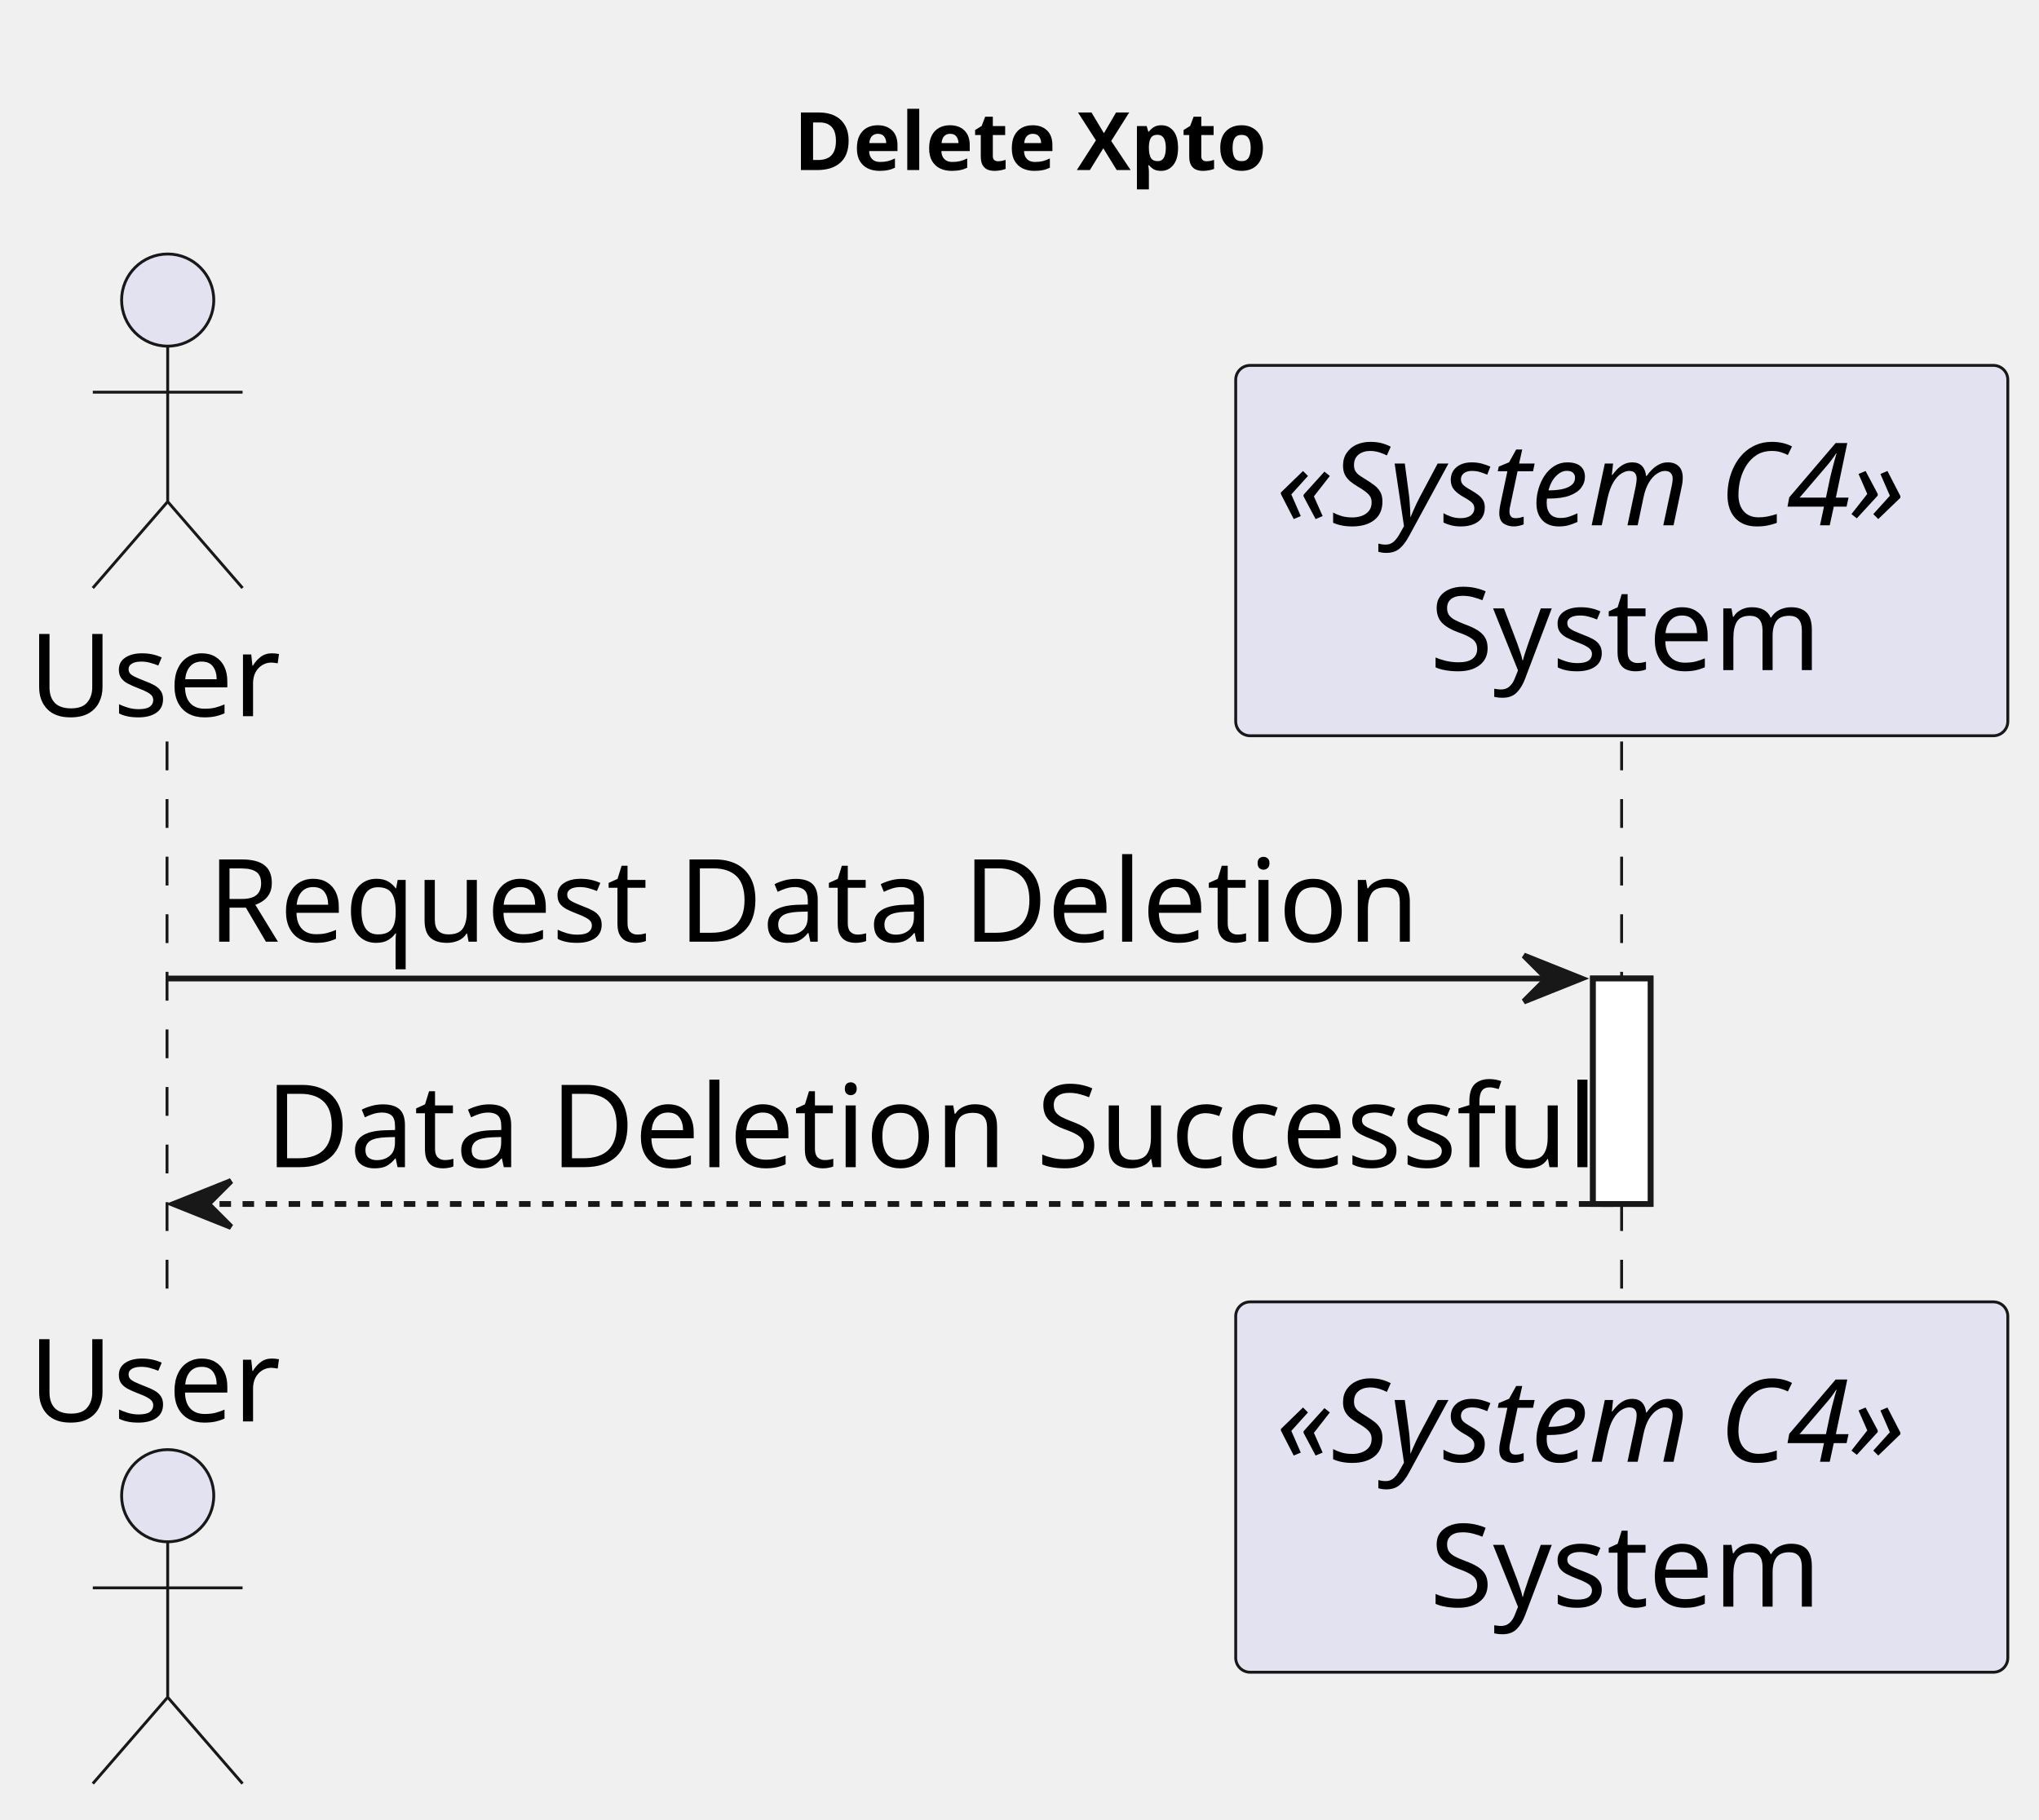
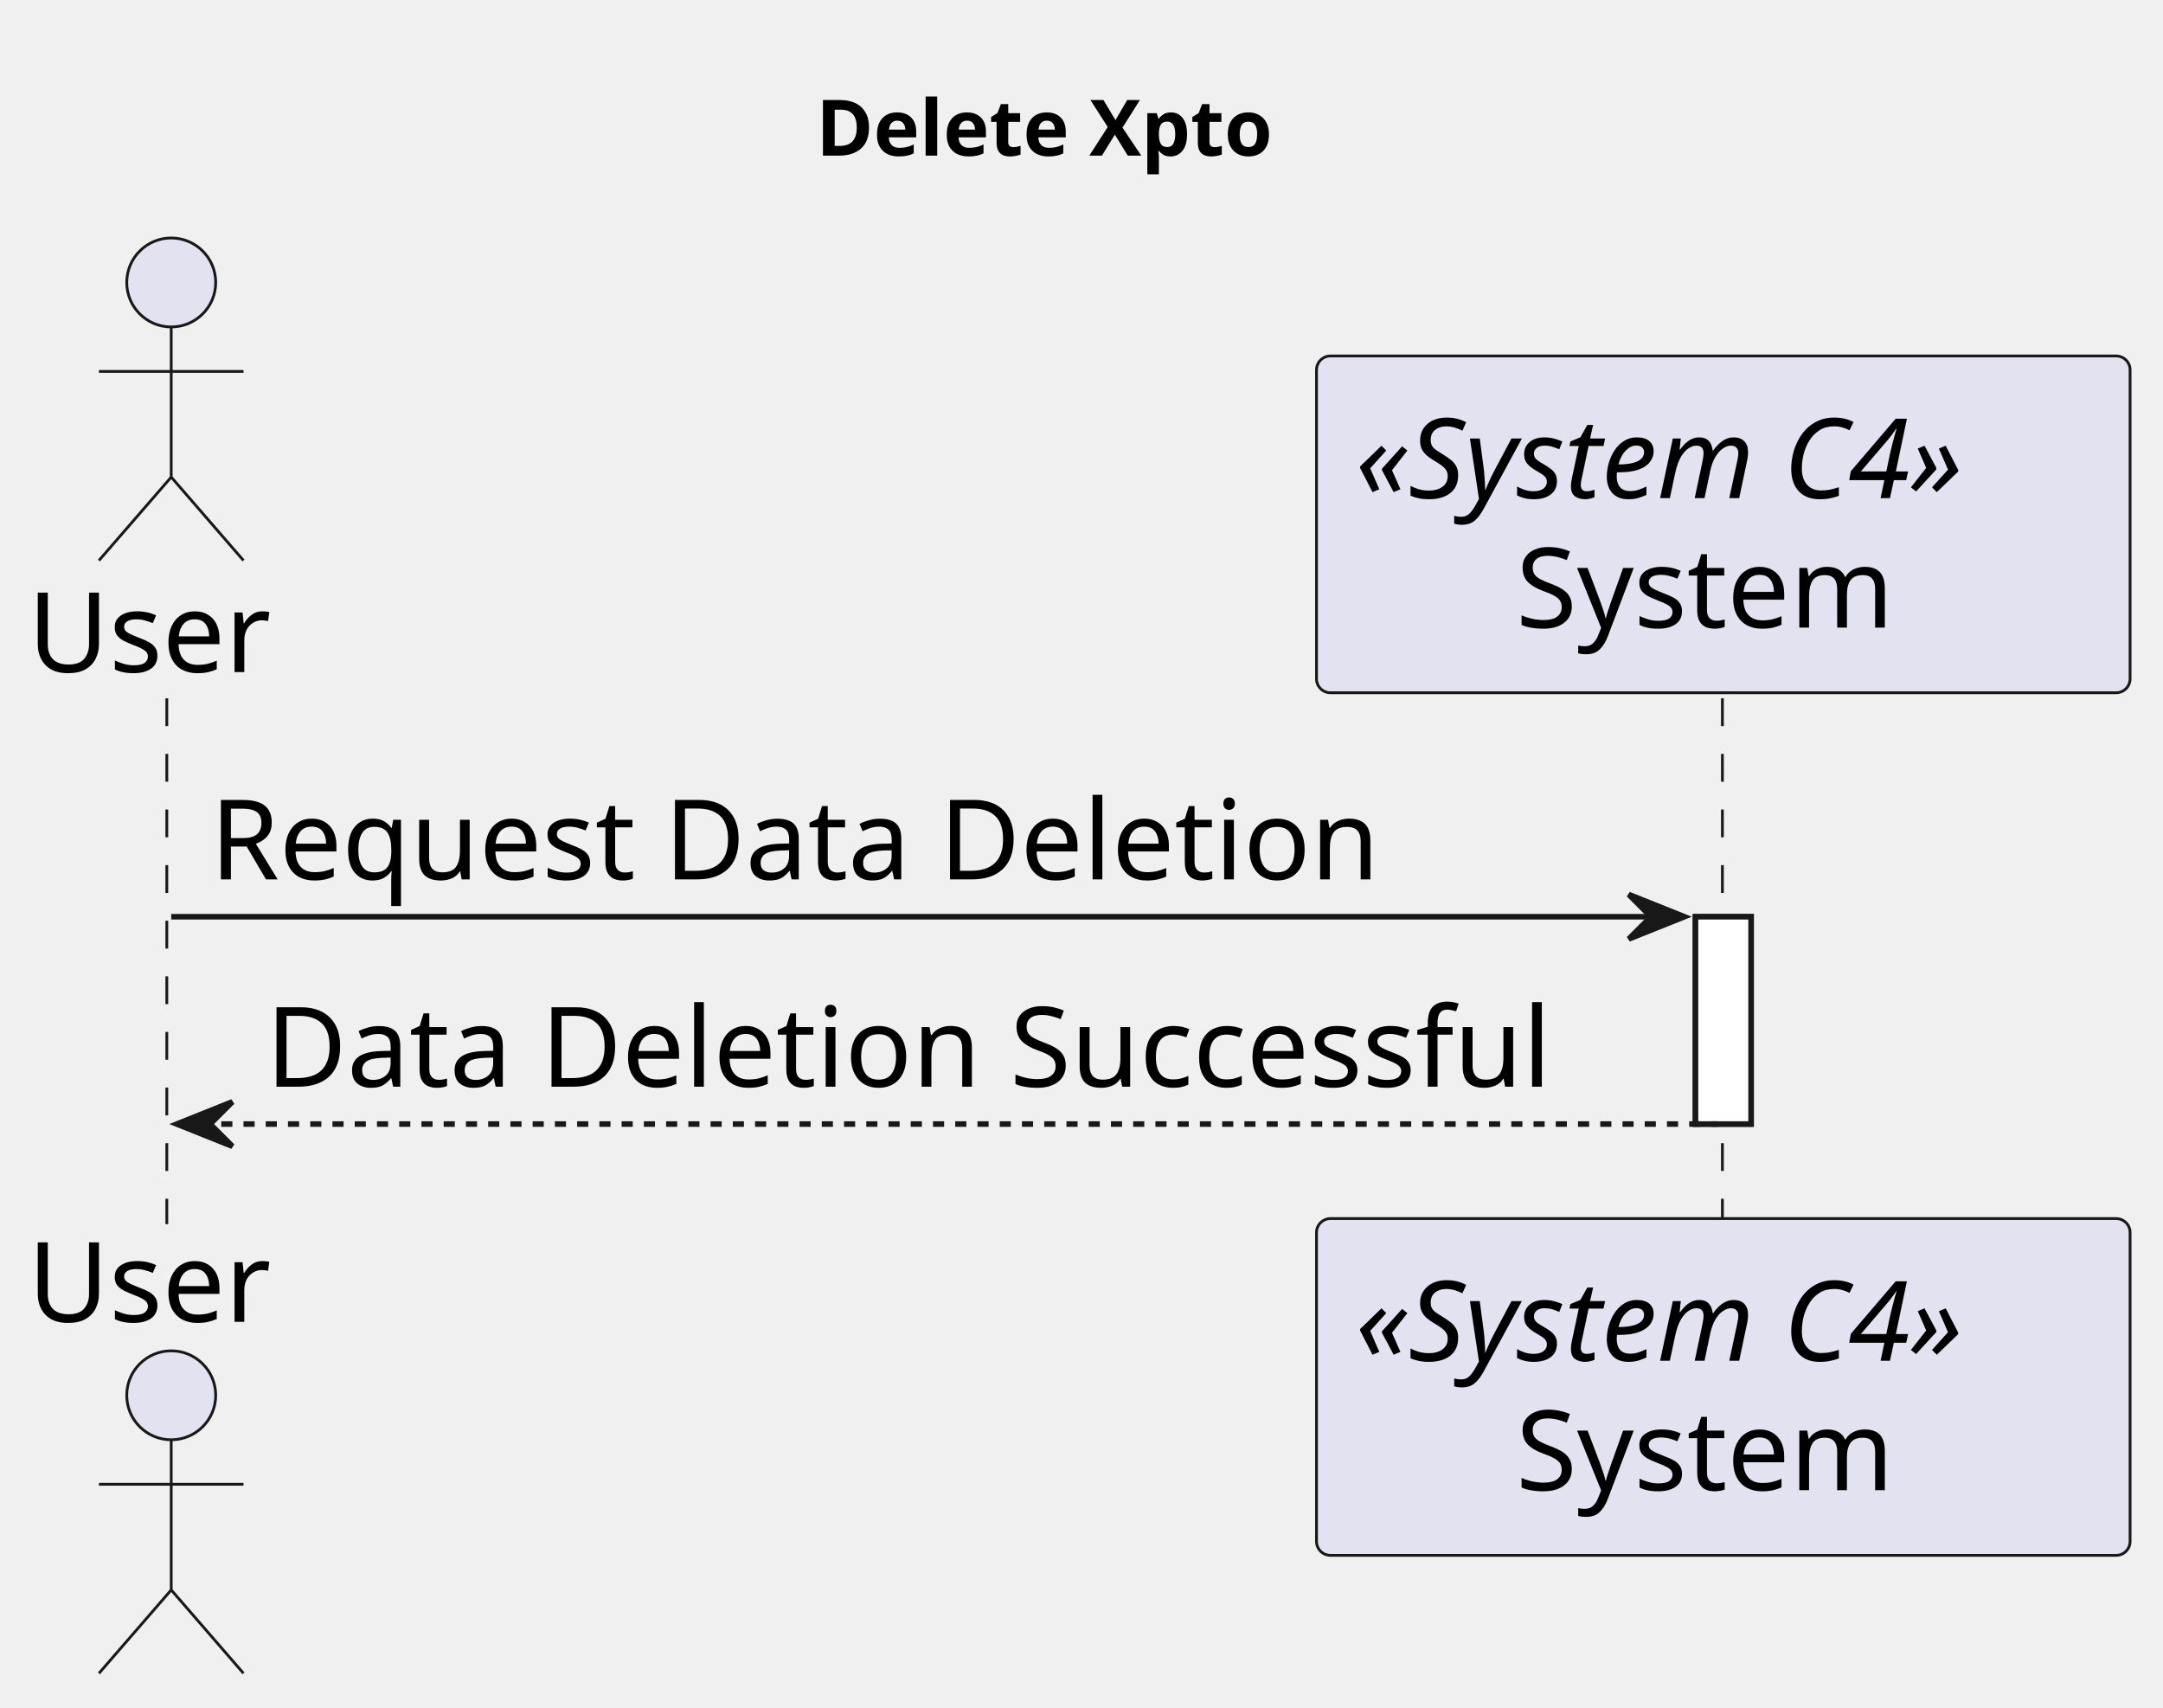
- <svg xmlns="http://www.w3.org/2000/svg" contentStyleType="text/css" data-diagram-type="SEQUENCE" height="316px" preserveAspectRatio="none" style="width:354px;height:316px;background:#FFFFFF;" version="1.1" viewBox="0 0 354 316" width="354px" zoomAndPan="magnify">
+ <svg xmlns="http://www.w3.org/2000/svg" contentStyleType="text/css" data-diagram-type="SEQUENCE" height="307px" preserveAspectRatio="none" style="width:389px;height:307px;background:#FFFFFF;" version="1.1" viewBox="0 0 389 307" width="389px" zoomAndPan="magnify">
  <defs />
  <g>
-     <text fill="#000000" font-family="sans-serif" font-size="14" font-weight="bold" lengthAdjust="spacing" textLength="77.014" x="137.786" y="29.533">Delete Xpto</text>
+     <text fill="#000000" font-family="sans-serif" font-size="14" font-weight="bold" lengthAdjust="spacing" textLength="93.598" x="146.74" y="27.995">Delete Xpto</text>
    <g>
-       <rect fill="#FFFFFF" height="39.156" style="stroke:#181818;stroke-width:1;" width="10" x="276.56" y="169.922" />
+       <rect fill="#FFFFFF" height="37.281" style="stroke:#181818;stroke-width:1;" width="10" x="304.92" y="164.859" />
    </g>
    <g>
-       <rect fill="#000000" fill-opacity="0" height="98.312" width="8" x="25.113" y="128.766" />
-       <line style="stroke:#181818;stroke-width:0.5;stroke-dasharray:5.0,5.0;" x1="29" x2="29" y1="128.766" y2="227.078" />
+       <rect fill="#000000" fill-opacity="0" height="94.562" width="8" x="26.793" y="125.578" />
+       <line style="stroke:#181818;stroke-width:0.5;stroke-dasharray:5.0,5.0;" x1="30" x2="30" y1="125.578" y2="220.141" />
    </g>
    <g>
-       <rect fill="#000000" fill-opacity="0" height="98.312" width="8" x="277.56" y="128.766" />
-       <line style="stroke:#181818;stroke-width:0.5;stroke-dasharray:5.0,5.0;" x1="281.536" x2="281.536" y1="128.766" y2="227.078" />
+       <rect fill="#000000" fill-opacity="0" height="94.562" width="8" x="305.92" y="125.578" />
+       <line style="stroke:#181818;stroke-width:0.5;stroke-dasharray:5.0,5.0;" x1="309.763" x2="309.763" y1="125.578" y2="220.141" />
    </g>
    <g class="participant participant-head" data-participant="user">
-       <text fill="#000000" font-family="sans-serif" font-size="20" lengthAdjust="spacing" textLength="42.227" x="5" y="124.371">User</text>
-       <ellipse cx="29.113" cy="52.109" fill="#E2E2F0" rx="8" ry="8" style="stroke:#181818;stroke-width:0.5;" />
-       <path d="M29.113,60.109 L29.113,87.109 M16.113,68.109 L42.113,68.109 M29.113,87.109 L16.113,102.109 M29.113,87.109 L42.113,102.109" fill="none" style="stroke:#181818;stroke-width:0.5;" />
+       <text fill="#000000" font-family="sans-serif" font-size="20" lengthAdjust="spacing" textLength="45.586" x="5" y="120.861">User</text>
+       <ellipse cx="30.793" cy="50.797" fill="#E2E2F0" rx="8" ry="8" style="stroke:#181818;stroke-width:0.5;" />
+       <path d="M30.793,58.797 L30.793,85.797 M17.793,66.797 L43.793,66.797 M30.793,85.797 L17.793,100.797 M30.793,85.797 L43.793,100.797" fill="none" style="stroke:#181818;stroke-width:0.5;" />
    </g>
    <g class="participant participant-tail" data-participant="user">
-       <text fill="#000000" font-family="sans-serif" font-size="20" lengthAdjust="spacing" textLength="42.227" x="5" y="246.84">User</text>
-       <ellipse cx="29.113" cy="259.734" fill="#E2E2F0" rx="8" ry="8" style="stroke:#181818;stroke-width:0.5;" />
-       <path d="M29.113,267.734 L29.113,294.734 M16.113,275.734 L42.113,275.734 M29.113,294.734 L16.113,309.734 M29.113,294.734 L42.113,309.734" fill="none" style="stroke:#181818;stroke-width:0.5;" />
+       <text fill="#000000" font-family="sans-serif" font-size="20" lengthAdjust="spacing" textLength="45.586" x="5" y="237.705">User</text>
+       <ellipse cx="30.793" cy="250.922" fill="#E2E2F0" rx="8" ry="8" style="stroke:#181818;stroke-width:0.5;" />
+       <path d="M30.793,258.922 L30.793,285.922 M17.793,266.922 L43.793,266.922 M30.793,285.922 L17.793,300.922 M30.793,285.922 L43.793,300.922" fill="none" style="stroke:#181818;stroke-width:0.5;" />
    </g>
    <g class="participant participant-head" data-participant="System">
-       <rect fill="#E2E2F0" height="64.312" rx="2.5" ry="2.5" style="stroke:#181818;stroke-width:0.5;" width="134.049" x="214.536" y="63.453" />
-       <text fill="#000000" font-family="sans-serif" font-size="20" font-style="italic" lengthAdjust="spacing" textLength="120.049" x="221.536" y="91.215">«System C4»</text>
-       <text fill="#000000" font-family="sans-serif" font-size="20" lengthAdjust="spacing" textLength="66.68" x="248.221" y="116.371">System</text>
+       <rect fill="#E2E2F0" height="60.562" rx="2.5" ry="2.5" style="stroke:#181818;stroke-width:0.5;" width="146.315" x="236.763" y="64.016" />
+       <text fill="#000000" font-family="sans-serif" font-size="20" font-style="italic" lengthAdjust="spacing" textLength="132.315" x="243.763" y="89.58">«System C4»</text>
+       <text fill="#000000" font-family="sans-serif" font-size="20" lengthAdjust="spacing" textLength="74.58" x="272.63" y="112.861">System</text>
    </g>
    <g class="participant participant-tail" data-participant="System">
-       <rect fill="#E2E2F0" height="64.312" rx="2.5" ry="2.5" style="stroke:#181818;stroke-width:0.5;" width="134.049" x="214.536" y="226.078" />
-       <text fill="#000000" font-family="sans-serif" font-size="20" font-style="italic" lengthAdjust="spacing" textLength="120.049" x="221.536" y="253.84">«System C4»</text>
-       <text fill="#000000" font-family="sans-serif" font-size="20" lengthAdjust="spacing" textLength="66.68" x="248.221" y="278.996">System</text>
+       <rect fill="#E2E2F0" height="60.562" rx="2.5" ry="2.5" style="stroke:#181818;stroke-width:0.5;" width="146.315" x="236.763" y="219.141" />
+       <text fill="#000000" font-family="sans-serif" font-size="20" font-style="italic" lengthAdjust="spacing" textLength="132.315" x="243.763" y="244.705">«System C4»</text>
+       <text fill="#000000" font-family="sans-serif" font-size="20" lengthAdjust="spacing" textLength="74.58" x="272.63" y="267.986">System</text>
    </g>
    <g>
-       <rect fill="#FFFFFF" height="39.156" style="stroke:#181818;stroke-width:1;" width="10" x="276.56" y="169.922" />
+       <rect fill="#FFFFFF" height="37.281" style="stroke:#181818;stroke-width:1;" width="10" x="304.92" y="164.859" />
    </g>
    <g class="message" data-participant-1="user" data-participant-2="System">
-       <polygon fill="#181818" points="264.56,165.922,274.56,169.922,264.56,173.922,268.56,169.922" style="stroke:#181818;stroke-width:1;" />
-       <line style="stroke:#181818;stroke-width:1;" x1="29.113" x2="270.56" y1="169.922" y2="169.922" />
-       <text fill="#000000" font-family="sans-serif" font-size="20" lengthAdjust="spacing" textLength="201.231" x="36.113" y="163.527">Request Data Deletion</text>
+       <polygon fill="#181818" points="292.92,160.859,302.92,164.859,292.92,168.859,296.92,164.859" style="stroke:#181818;stroke-width:1;" />
+       <line style="stroke:#181818;stroke-width:1;" x1="30.793" x2="298.92" y1="164.859" y2="164.859" />
+       <text fill="#000000" font-family="sans-serif" font-size="20" lengthAdjust="spacing" textLength="226.484" x="37.793" y="158.143">Request Data Deletion</text>
    </g>
    <g class="message" data-participant-1="System" data-participant-2="user">
-       <polygon fill="#181818" points="40.113,205.078,30.113,209.078,40.113,213.078,36.113,209.078" style="stroke:#181818;stroke-width:1;" />
-       <line style="stroke:#181818;stroke-width:1;stroke-dasharray:2.0,2.0;" x1="34.113" x2="280.56" y1="209.078" y2="209.078" />
-       <text fill="#000000" font-family="sans-serif" font-size="20" lengthAdjust="spacing" textLength="223.447" x="46.113" y="202.684">Data Deletion Successful</text>
+       <polygon fill="#181818" points="41.793,198.141,31.793,202.141,41.793,206.141,37.793,202.141" style="stroke:#181818;stroke-width:1;" />
+       <line style="stroke:#181818;stroke-width:1;stroke-dasharray:2.0,2.0;" x1="35.793" x2="308.92" y1="202.141" y2="202.141" />
+       <text fill="#000000" font-family="sans-serif" font-size="20" lengthAdjust="spacing" textLength="250.127" x="47.793" y="195.424">Data Deletion Successful</text>
    </g>
  </g>
</svg>
